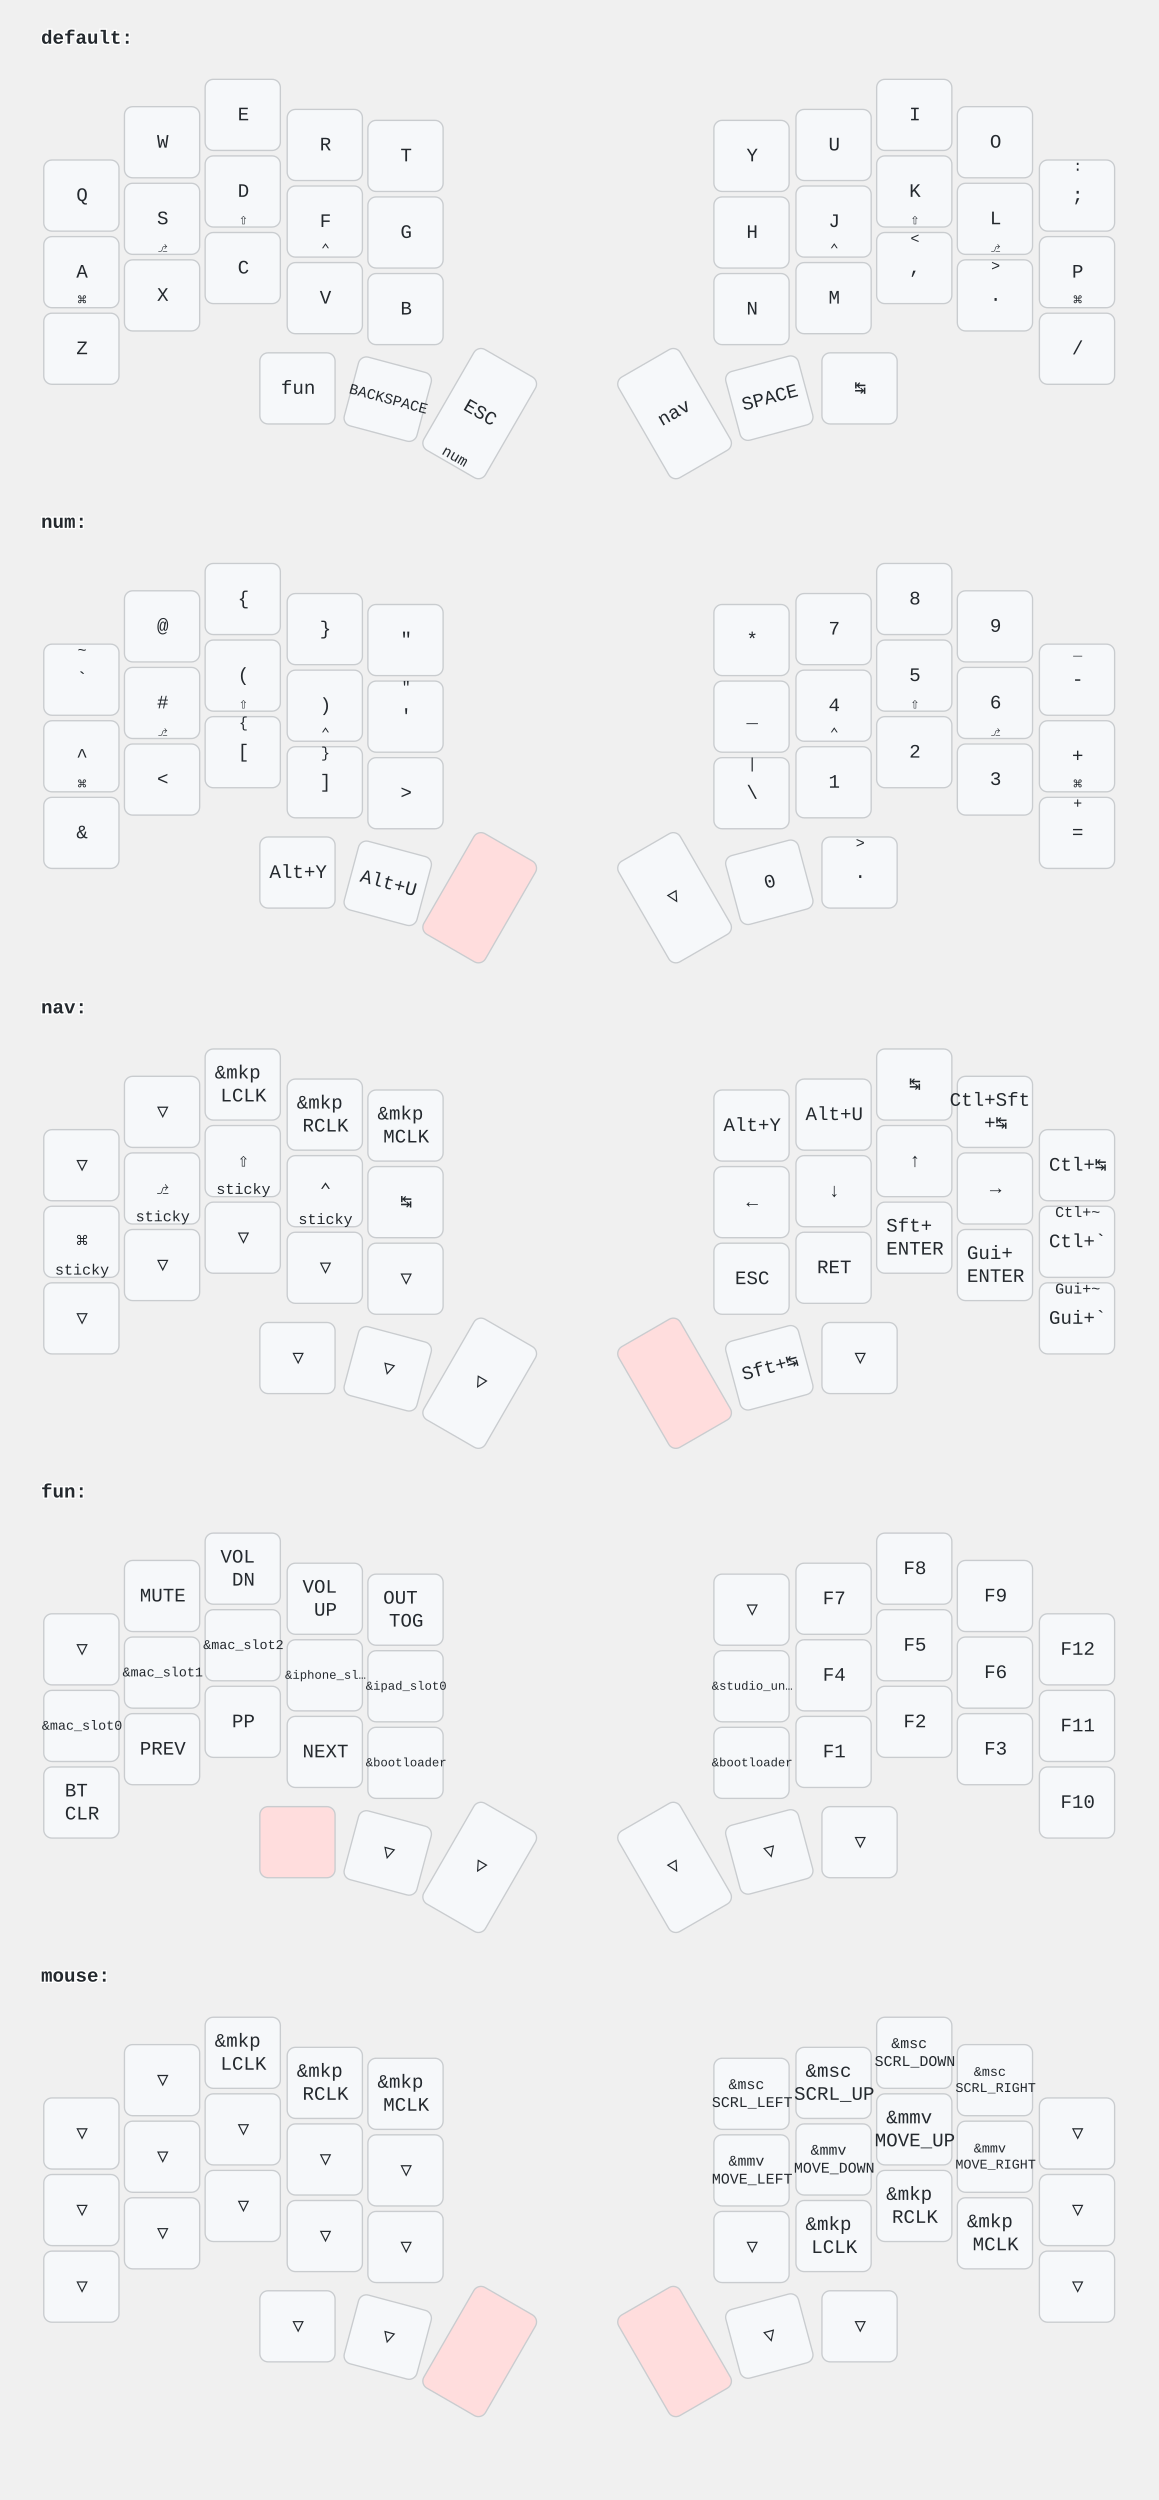
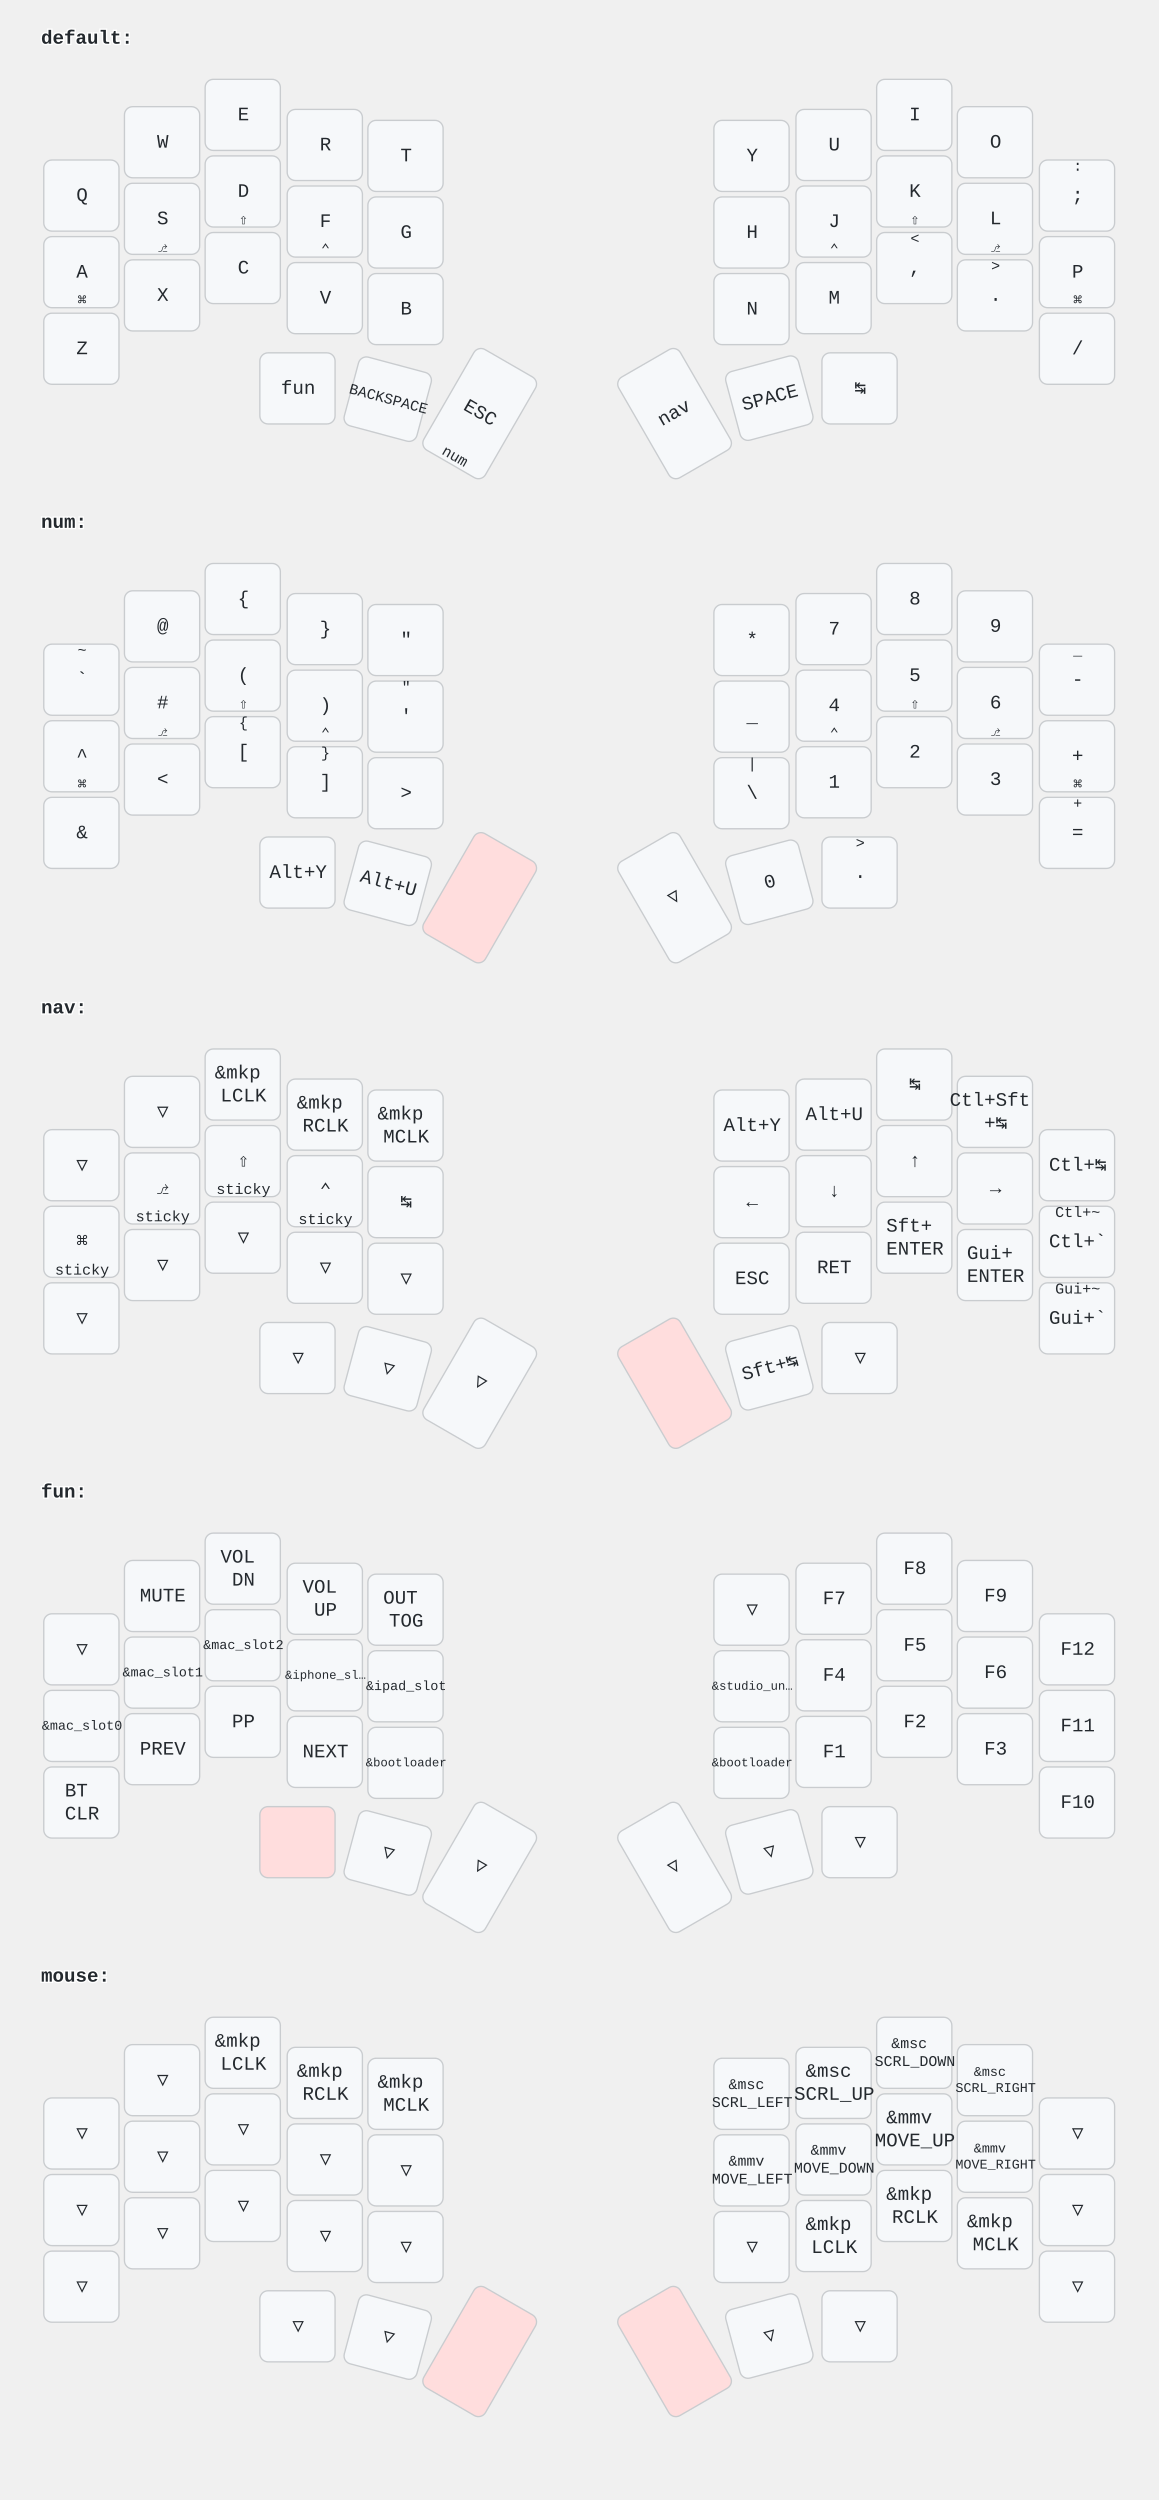
<svg xmlns="http://www.w3.org/2000/svg" width="847" height="1828" viewBox="0 0 847 1828" class="keymap">
  <style>/* font and background color specifications */
svg {
    font-family: SFMono-Regular,Consolas,Liberation Mono,Menlo,monospace;
    font-size: 14px;
    font-kerning: normal;
    text-rendering: optimizeLegibility;
    fill: #24292e;
}

/* default key styling */
rect {
    fill: #f6f8fa;
    stroke: #c9cccf;
    stroke-width: 1;
}

/* color accent for combo boxes */
rect.combo {
    fill: #cdf;
}

/* color accent for held keys */
rect.held, rect.combo.held {
    fill: #fdd;
}

/* color accent for ghost (optional) keys */
rect.ghost, rect.combo.ghost {
    fill: #ddd;
}

text {
    text-anchor: middle;
    dominant-baseline: middle;
}

/* styling for layer labels */
text.label {
    font-weight: bold;
    text-anchor: start;
    stroke: white;
    stroke-width: 2;
    paint-order: stroke;
}

/* styling for combo tap, and key hold/shifted label text */
text.combo, text.hold, text.shifted {
    font-size: 11px;
}

text.hold {
    text-anchor: middle;
    dominant-baseline: auto;
}

text.shifted {
    text-anchor: middle;
    dominant-baseline: hanging;
}

/* styling for hold/shifted label text in combo box */
text.combo.hold, text.combo.shifted {
    font-size: 8px;
}

/* styling for combo dendrons */
path {
    stroke-width: 1;
    stroke: gray;
    fill: none;
}
</style>
  <g transform="translate(30, 0)" class="layer-default">
    <text x="0" y="28" class="label" id="default">default:</text>
    <g transform="translate(0, 56)">
      <g transform="translate(30, 87)" class="key keypos-0">
        <rect rx="6" ry="6" x="-28" y="-26" width="55" height="52" class="key" />
        <text x="0" y="0" class="key tap">Q</text>
      </g>
      <g transform="translate(89, 48)" class="key keypos-1">
        <rect rx="6" ry="6" x="-28" y="-26" width="55" height="52" class="key" />
        <text x="0" y="0" class="key tap">W</text>
      </g>
      <g transform="translate(148, 28)" class="key keypos-2">
        <rect rx="6" ry="6" x="-28" y="-26" width="55" height="52" class="key" />
        <text x="0" y="0" class="key tap">E</text>
      </g>
      <g transform="translate(208, 50)" class="key keypos-3">
        <rect rx="6" ry="6" x="-28" y="-26" width="55" height="52" class="key" />
        <text x="0" y="0" class="key tap">R</text>
      </g>
      <g transform="translate(267, 58)" class="key keypos-4">
        <rect rx="6" ry="6" x="-28" y="-26" width="55" height="52" class="key" />
        <text x="0" y="0" class="key tap">T</text>
      </g>
      <g transform="translate(520, 58)" class="key keypos-5">
        <rect rx="6" ry="6" x="-28" y="-26" width="55" height="52" class="key" />
        <text x="0" y="0" class="key tap">Y</text>
      </g>
      <g transform="translate(580, 50)" class="key keypos-6">
        <rect rx="6" ry="6" x="-28" y="-26" width="55" height="52" class="key" />
        <text x="0" y="0" class="key tap">U</text>
      </g>
      <g transform="translate(639, 28)" class="key keypos-7">
        <rect rx="6" ry="6" x="-28" y="-26" width="55" height="52" class="key" />
        <text x="0" y="0" class="key tap">I</text>
      </g>
      <g transform="translate(698, 48)" class="key keypos-8">
        <rect rx="6" ry="6" x="-28" y="-26" width="55" height="52" class="key" />
        <text x="0" y="0" class="key tap">O</text>
      </g>
      <g transform="translate(758, 87)" class="key keypos-9">
        <rect rx="6" ry="6" x="-28" y="-26" width="55" height="52" class="key" />
        <text x="0" y="0" class="key tap">;</text>
        <text x="0" y="-24" class="key shifted">:</text>
      </g>
      <g transform="translate(30, 143)" class="key keypos-10">
        <rect rx="6" ry="6" x="-28" y="-26" width="55" height="52" class="key" />
        <text x="0" y="0" class="key tap">A</text>
        <text x="0" y="24" class="key hold">⌘</text>
      </g>
      <g transform="translate(89, 104)" class="key keypos-11">
        <rect rx="6" ry="6" x="-28" y="-26" width="55" height="52" class="key" />
        <text x="0" y="0" class="key tap">S</text>
        <text x="0" y="24" class="key hold">⎇</text>
      </g>
      <g transform="translate(148, 84)" class="key keypos-12">
        <rect rx="6" ry="6" x="-28" y="-26" width="55" height="52" class="key" />
        <text x="0" y="0" class="key tap">D</text>
        <text x="0" y="24" class="key hold">⇧</text>
      </g>
      <g transform="translate(208, 106)" class="key keypos-13">
        <rect rx="6" ry="6" x="-28" y="-26" width="55" height="52" class="key" />
        <text x="0" y="0" class="key tap">F</text>
        <text x="0" y="24" class="key hold">⌃</text>
      </g>
      <g transform="translate(267, 114)" class="key keypos-14">
        <rect rx="6" ry="6" x="-28" y="-26" width="55" height="52" class="key" />
        <text x="0" y="0" class="key tap">G</text>
      </g>
      <g transform="translate(520, 114)" class="key keypos-15">
        <rect rx="6" ry="6" x="-28" y="-26" width="55" height="52" class="key" />
        <text x="0" y="0" class="key tap">H</text>
      </g>
      <g transform="translate(580, 106)" class="key keypos-16">
        <rect rx="6" ry="6" x="-28" y="-26" width="55" height="52" class="key" />
        <text x="0" y="0" class="key tap">J</text>
        <text x="0" y="24" class="key hold">⌃</text>
      </g>
      <g transform="translate(639, 84)" class="key keypos-17">
        <rect rx="6" ry="6" x="-28" y="-26" width="55" height="52" class="key" />
        <text x="0" y="0" class="key tap">K</text>
        <text x="0" y="24" class="key hold">⇧</text>
      </g>
      <g transform="translate(698, 104)" class="key keypos-18">
        <rect rx="6" ry="6" x="-28" y="-26" width="55" height="52" class="key" />
        <text x="0" y="0" class="key tap">L</text>
        <text x="0" y="24" class="key hold">⎇</text>
      </g>
      <g transform="translate(758, 143)" class="key keypos-19">
        <rect rx="6" ry="6" x="-28" y="-26" width="55" height="52" class="key" />
        <text x="0" y="0" class="key tap">P</text>
        <text x="0" y="24" class="key hold">⌘</text>
      </g>
      <g transform="translate(30, 199)" class="key keypos-20">
        <rect rx="6" ry="6" x="-28" y="-26" width="55" height="52" class="key" />
        <text x="0" y="0" class="key tap">Z</text>
      </g>
      <g transform="translate(89, 160)" class="key keypos-21">
        <rect rx="6" ry="6" x="-28" y="-26" width="55" height="52" class="key" />
        <text x="0" y="0" class="key tap">X</text>
      </g>
      <g transform="translate(148, 140)" class="key keypos-22">
        <rect rx="6" ry="6" x="-28" y="-26" width="55" height="52" class="key" />
        <text x="0" y="0" class="key tap">C</text>
      </g>
      <g transform="translate(208, 162)" class="key keypos-23">
        <rect rx="6" ry="6" x="-28" y="-26" width="55" height="52" class="key" />
        <text x="0" y="0" class="key tap">V</text>
      </g>
      <g transform="translate(267, 170)" class="key keypos-24">
        <rect rx="6" ry="6" x="-28" y="-26" width="55" height="52" class="key" />
        <text x="0" y="0" class="key tap">B</text>
      </g>
      <g transform="translate(520, 170)" class="key keypos-25">
        <rect rx="6" ry="6" x="-28" y="-26" width="55" height="52" class="key" />
        <text x="0" y="0" class="key tap">N</text>
      </g>
      <g transform="translate(580, 162)" class="key keypos-26">
        <rect rx="6" ry="6" x="-28" y="-26" width="55" height="52" class="key" />
        <text x="0" y="0" class="key tap">M</text>
      </g>
      <g transform="translate(639, 140)" class="key keypos-27">
        <rect rx="6" ry="6" x="-28" y="-26" width="55" height="52" class="key" />
        <text x="0" y="0" class="key tap">,</text>
        <text x="0" y="-24" class="key shifted">&lt;</text>
      </g>
      <g transform="translate(698, 160)" class="key keypos-28">
        <rect rx="6" ry="6" x="-28" y="-26" width="55" height="52" class="key" />
        <text x="0" y="0" class="key tap">.</text>
        <text x="0" y="-24" class="key shifted">&gt;</text>
      </g>
      <g transform="translate(758, 199)" class="key keypos-29">
        <rect rx="6" ry="6" x="-28" y="-26" width="55" height="52" class="key" />
        <text x="0" y="0" class="key tap">/</text>
      </g>
      <g transform="translate(188, 228)" class="key keypos-30">
        <rect rx="6" ry="6" x="-28" y="-26" width="55" height="52" class="key" />
        <a href="#fun">
          <text x="0" y="0" class="key tap layer-activator">fun</text>
        </a>
      </g>
      <g transform="translate(254, 236) rotate(15.0)" class="key keypos-31">
        <rect rx="6" ry="6" x="-28" y="-26" width="55" height="52" class="key" />
        <text x="0" y="0" class="key tap">
          <tspan style="font-size: 78%">BACKSPACE</tspan>
        </text>
      </g>
      <g transform="translate(321, 246) rotate(30.0)" class="key keypos-32">
        <rect rx="6" ry="6" x="-26" y="-42" width="52" height="85" class="key" />
        <text x="0" y="0" class="key tap">ESC</text>
        <a href="#num">
          <text x="0" y="40" class="key hold layer-activator">num</text>
        </a>
      </g>
      <g transform="translate(463, 246) rotate(-30.0)" class="key keypos-33">
        <rect rx="6" ry="6" x="-26" y="-42" width="52" height="85" class="key" />
        <a href="#nav">
          <text x="0" y="0" class="key tap layer-activator">nav</text>
        </a>
      </g>
      <g transform="translate(533, 235) rotate(-15.0)" class="key keypos-34">
        <rect rx="6" ry="6" x="-28" y="-26" width="55" height="52" class="key" />
        <text x="0" y="0" class="key tap">SPACE</text>
      </g>
      <g transform="translate(599, 228)" class="key keypos-35">
        <rect rx="6" ry="6" x="-28" y="-26" width="55" height="52" class="key" />
        <text x="0" y="0" class="key tap">↹</text>
      </g>
    </g>
  </g>
  <g transform="translate(30, 354)" class="layer-num">
    <text x="0" y="28" class="label" id="num">num:</text>
    <g transform="translate(0, 56)">
      <g transform="translate(30, 87)" class="key keypos-0">
        <rect rx="6" ry="6" x="-28" y="-26" width="55" height="52" class="key" />
        <text x="0" y="0" class="key tap">`</text>
        <text x="0" y="-24" class="key shifted">~</text>
      </g>
      <g transform="translate(89, 48)" class="key keypos-1">
        <rect rx="6" ry="6" x="-28" y="-26" width="55" height="52" class="key" />
        <text x="0" y="0" class="key tap">@</text>
      </g>
      <g transform="translate(148, 28)" class="key keypos-2">
        <rect rx="6" ry="6" x="-28" y="-26" width="55" height="52" class="key" />
        <text x="0" y="0" class="key tap">{</text>
      </g>
      <g transform="translate(208, 50)" class="key keypos-3">
        <rect rx="6" ry="6" x="-28" y="-26" width="55" height="52" class="key" />
        <text x="0" y="0" class="key tap">}</text>
      </g>
      <g transform="translate(267, 58)" class="key keypos-4">
        <rect rx="6" ry="6" x="-28" y="-26" width="55" height="52" class="key" />
        <text x="0" y="0" class="key tap">"</text>
      </g>
      <g transform="translate(520, 58)" class="key keypos-5">
        <rect rx="6" ry="6" x="-28" y="-26" width="55" height="52" class="key" />
        <text x="0" y="0" class="key tap">*</text>
      </g>
      <g transform="translate(580, 50)" class="key keypos-6">
        <rect rx="6" ry="6" x="-28" y="-26" width="55" height="52" class="key" />
        <text x="0" y="0" class="key tap">7</text>
      </g>
      <g transform="translate(639, 28)" class="key keypos-7">
        <rect rx="6" ry="6" x="-28" y="-26" width="55" height="52" class="key" />
        <text x="0" y="0" class="key tap">8</text>
      </g>
      <g transform="translate(698, 48)" class="key keypos-8">
        <rect rx="6" ry="6" x="-28" y="-26" width="55" height="52" class="key" />
        <text x="0" y="0" class="key tap">9</text>
      </g>
      <g transform="translate(758, 87)" class="key keypos-9">
        <rect rx="6" ry="6" x="-28" y="-26" width="55" height="52" class="key" />
        <text x="0" y="0" class="key tap">-</text>
        <text x="0" y="-24" class="key shifted">_</text>
      </g>
      <g transform="translate(30, 143)" class="key keypos-10">
        <rect rx="6" ry="6" x="-28" y="-26" width="55" height="52" class="key" />
        <text x="0" y="0" class="key tap">^</text>
        <text x="0" y="24" class="key hold">⌘</text>
      </g>
      <g transform="translate(89, 104)" class="key keypos-11">
        <rect rx="6" ry="6" x="-28" y="-26" width="55" height="52" class="key" />
        <text x="0" y="0" class="key tap">#</text>
        <text x="0" y="24" class="key hold">⎇</text>
      </g>
      <g transform="translate(148, 84)" class="key keypos-12">
        <rect rx="6" ry="6" x="-28" y="-26" width="55" height="52" class="key" />
        <text x="0" y="0" class="key tap">(</text>
        <text x="0" y="24" class="key hold">⇧</text>
      </g>
      <g transform="translate(208, 106)" class="key keypos-13">
        <rect rx="6" ry="6" x="-28" y="-26" width="55" height="52" class="key" />
        <text x="0" y="0" class="key tap">)</text>
        <text x="0" y="24" class="key hold">⌃</text>
      </g>
      <g transform="translate(267, 114)" class="key keypos-14">
        <rect rx="6" ry="6" x="-28" y="-26" width="55" height="52" class="key" />
        <text x="0" y="0" class="key tap">'</text>
        <text x="0" y="-24" class="key shifted">"</text>
      </g>
      <g transform="translate(520, 114)" class="key keypos-15">
        <rect rx="6" ry="6" x="-28" y="-26" width="55" height="52" class="key" />
        <text x="0" y="0" class="key tap">_</text>
      </g>
      <g transform="translate(580, 106)" class="key keypos-16">
        <rect rx="6" ry="6" x="-28" y="-26" width="55" height="52" class="key" />
        <text x="0" y="0" class="key tap">4</text>
        <text x="0" y="24" class="key hold">⌃</text>
      </g>
      <g transform="translate(639, 84)" class="key keypos-17">
        <rect rx="6" ry="6" x="-28" y="-26" width="55" height="52" class="key" />
        <text x="0" y="0" class="key tap">5</text>
        <text x="0" y="24" class="key hold">⇧</text>
      </g>
      <g transform="translate(698, 104)" class="key keypos-18">
        <rect rx="6" ry="6" x="-28" y="-26" width="55" height="52" class="key" />
        <text x="0" y="0" class="key tap">6</text>
        <text x="0" y="24" class="key hold">⎇</text>
      </g>
      <g transform="translate(758, 143)" class="key keypos-19">
        <rect rx="6" ry="6" x="-28" y="-26" width="55" height="52" class="key" />
        <text x="0" y="0" class="key tap">+</text>
        <text x="0" y="24" class="key hold">⌘</text>
      </g>
      <g transform="translate(30, 199)" class="key keypos-20">
        <rect rx="6" ry="6" x="-28" y="-26" width="55" height="52" class="key" />
        <text x="0" y="0" class="key tap">&amp;</text>
      </g>
      <g transform="translate(89, 160)" class="key keypos-21">
        <rect rx="6" ry="6" x="-28" y="-26" width="55" height="52" class="key" />
        <text x="0" y="0" class="key tap">&lt;</text>
      </g>
      <g transform="translate(148, 140)" class="key keypos-22">
        <rect rx="6" ry="6" x="-28" y="-26" width="55" height="52" class="key" />
        <text x="0" y="0" class="key tap">[</text>
        <text x="0" y="-24" class="key shifted">{</text>
      </g>
      <g transform="translate(208, 162)" class="key keypos-23">
        <rect rx="6" ry="6" x="-28" y="-26" width="55" height="52" class="key" />
        <text x="0" y="0" class="key tap">]</text>
        <text x="0" y="-24" class="key shifted">}</text>
      </g>
      <g transform="translate(267, 170)" class="key keypos-24">
        <rect rx="6" ry="6" x="-28" y="-26" width="55" height="52" class="key" />
        <text x="0" y="0" class="key tap">&gt;</text>
      </g>
      <g transform="translate(520, 170)" class="key keypos-25">
        <rect rx="6" ry="6" x="-28" y="-26" width="55" height="52" class="key" />
        <text x="0" y="0" class="key tap">\</text>
        <text x="0" y="-24" class="key shifted">|</text>
      </g>
      <g transform="translate(580, 162)" class="key keypos-26">
        <rect rx="6" ry="6" x="-28" y="-26" width="55" height="52" class="key" />
        <text x="0" y="0" class="key tap">1</text>
      </g>
      <g transform="translate(639, 140)" class="key keypos-27">
        <rect rx="6" ry="6" x="-28" y="-26" width="55" height="52" class="key" />
        <text x="0" y="0" class="key tap">2</text>
      </g>
      <g transform="translate(698, 160)" class="key keypos-28">
        <rect rx="6" ry="6" x="-28" y="-26" width="55" height="52" class="key" />
        <text x="0" y="0" class="key tap">3</text>
      </g>
      <g transform="translate(758, 199)" class="key keypos-29">
        <rect rx="6" ry="6" x="-28" y="-26" width="55" height="52" class="key" />
        <text x="0" y="0" class="key tap">=</text>
        <text x="0" y="-24" class="key shifted">+</text>
      </g>
      <g transform="translate(188, 228)" class="key keypos-30">
        <rect rx="6" ry="6" x="-28" y="-26" width="55" height="52" class="key" />
        <text x="0" y="0" class="key tap">Alt+Y</text>
      </g>
      <g transform="translate(254, 236) rotate(15.0)" class="key keypos-31">
        <rect rx="6" ry="6" x="-28" y="-26" width="55" height="52" class="key" />
        <text x="0" y="0" class="key tap">Alt+U</text>
      </g>
      <g transform="translate(321, 246) rotate(30.0)" class="key held keypos-32">
        <rect rx="6" ry="6" x="-26" y="-42" width="52" height="85" class="key held" />
      </g>
      <g transform="translate(463, 246) rotate(-30.0)" class="key trans keypos-33">
        <rect rx="6" ry="6" x="-26" y="-42" width="52" height="85" class="key trans" />
        <text x="0" y="0" class="key trans tap">▽</text>
      </g>
      <g transform="translate(533, 235) rotate(-15.0)" class="key keypos-34">
        <rect rx="6" ry="6" x="-28" y="-26" width="55" height="52" class="key" />
        <text x="0" y="0" class="key tap">0</text>
      </g>
      <g transform="translate(599, 228)" class="key keypos-35">
        <rect rx="6" ry="6" x="-28" y="-26" width="55" height="52" class="key" />
        <text x="0" y="0" class="key tap">.</text>
        <text x="0" y="-24" class="key shifted">&gt;</text>
      </g>
    </g>
  </g>
  <g transform="translate(30, 709)" class="layer-nav">
    <text x="0" y="28" class="label" id="nav">nav:</text>
    <g transform="translate(0, 56)">
      <g transform="translate(30, 87)" class="key trans keypos-0">
        <rect rx="6" ry="6" x="-28" y="-26" width="55" height="52" class="key trans" />
        <text x="0" y="0" class="key trans tap">▽</text>
      </g>
      <g transform="translate(89, 48)" class="key trans keypos-1">
        <rect rx="6" ry="6" x="-28" y="-26" width="55" height="52" class="key trans" />
        <text x="0" y="0" class="key trans tap">▽</text>
      </g>
      <g transform="translate(148, 28)" class="key keypos-2">
        <rect rx="6" ry="6" x="-28" y="-26" width="55" height="52" class="key" />
        <text x="0" y="0" class="key tap">
          <tspan x="0" dy="-0.6em">&amp;mkp</tspan>
          <tspan x="0" dy="1.2em">LCLK</tspan>
        </text>
      </g>
      <g transform="translate(208, 50)" class="key keypos-3">
        <rect rx="6" ry="6" x="-28" y="-26" width="55" height="52" class="key" />
        <text x="0" y="0" class="key tap">
          <tspan x="0" dy="-0.6em">&amp;mkp</tspan>
          <tspan x="0" dy="1.2em">RCLK</tspan>
        </text>
      </g>
      <g transform="translate(267, 58)" class="key keypos-4">
        <rect rx="6" ry="6" x="-28" y="-26" width="55" height="52" class="key" />
        <text x="0" y="0" class="key tap">
          <tspan x="0" dy="-0.6em">&amp;mkp</tspan>
          <tspan x="0" dy="1.2em">MCLK</tspan>
        </text>
      </g>
      <g transform="translate(520, 58)" class="key keypos-5">
        <rect rx="6" ry="6" x="-28" y="-26" width="55" height="52" class="key" />
        <text x="0" y="0" class="key tap">Alt+Y</text>
      </g>
      <g transform="translate(580, 50)" class="key keypos-6">
        <rect rx="6" ry="6" x="-28" y="-26" width="55" height="52" class="key" />
        <text x="0" y="0" class="key tap">Alt+U</text>
      </g>
      <g transform="translate(639, 28)" class="key keypos-7">
        <rect rx="6" ry="6" x="-28" y="-26" width="55" height="52" class="key" />
        <text x="0" y="0" class="key tap">↹</text>
      </g>
      <g transform="translate(698, 48)" class="key keypos-8">
        <rect rx="6" ry="6" x="-28" y="-26" width="55" height="52" class="key" />
        <text x="0" y="0" class="key tap">
          <tspan x="0" dy="-0.6em">Ctl+Sft</tspan>
          <tspan x="0" dy="1.2em">+↹</tspan>
        </text>
      </g>
      <g transform="translate(758, 87)" class="key keypos-9">
        <rect rx="6" ry="6" x="-28" y="-26" width="55" height="52" class="key" />
        <text x="0" y="0" class="key tap">Ctl+↹</text>
      </g>
      <g transform="translate(30, 143)" class="key keypos-10">
        <rect rx="6" ry="6" x="-28" y="-26" width="55" height="52" class="key" />
        <text x="0" y="0" class="key tap">⌘</text>
        <text x="0" y="24" class="key hold">sticky</text>
      </g>
      <g transform="translate(89, 104)" class="key keypos-11">
        <rect rx="6" ry="6" x="-28" y="-26" width="55" height="52" class="key" />
        <text x="0" y="0" class="key tap">⎇</text>
        <text x="0" y="24" class="key hold">sticky</text>
      </g>
      <g transform="translate(148, 84)" class="key keypos-12">
        <rect rx="6" ry="6" x="-28" y="-26" width="55" height="52" class="key" />
        <text x="0" y="0" class="key tap">⇧</text>
        <text x="0" y="24" class="key hold">sticky</text>
      </g>
      <g transform="translate(208, 106)" class="key keypos-13">
        <rect rx="6" ry="6" x="-28" y="-26" width="55" height="52" class="key" />
        <text x="0" y="0" class="key tap">⌃</text>
        <text x="0" y="24" class="key hold">sticky</text>
      </g>
      <g transform="translate(267, 114)" class="key keypos-14">
        <rect rx="6" ry="6" x="-28" y="-26" width="55" height="52" class="key" />
        <text x="0" y="0" class="key tap">↹</text>
      </g>
      <g transform="translate(520, 114)" class="key keypos-15">
        <rect rx="6" ry="6" x="-28" y="-26" width="55" height="52" class="key" />
        <text x="0" y="0" class="key tap">←</text>
      </g>
      <g transform="translate(580, 106)" class="key keypos-16">
        <rect rx="6" ry="6" x="-28" y="-26" width="55" height="52" class="key" />
        <text x="0" y="0" class="key tap">↓</text>
      </g>
      <g transform="translate(639, 84)" class="key keypos-17">
        <rect rx="6" ry="6" x="-28" y="-26" width="55" height="52" class="key" />
        <text x="0" y="0" class="key tap">↑</text>
      </g>
      <g transform="translate(698, 104)" class="key keypos-18">
        <rect rx="6" ry="6" x="-28" y="-26" width="55" height="52" class="key" />
        <text x="0" y="0" class="key tap">→</text>
      </g>
      <g transform="translate(758, 143)" class="key keypos-19">
        <rect rx="6" ry="6" x="-28" y="-26" width="55" height="52" class="key" />
        <text x="0" y="0" class="key tap">Ctl+`</text>
        <text x="0" y="-24" class="key shifted">Ctl+~</text>
      </g>
      <g transform="translate(30, 199)" class="key trans keypos-20">
        <rect rx="6" ry="6" x="-28" y="-26" width="55" height="52" class="key trans" />
        <text x="0" y="0" class="key trans tap">▽</text>
      </g>
      <g transform="translate(89, 160)" class="key trans keypos-21">
        <rect rx="6" ry="6" x="-28" y="-26" width="55" height="52" class="key trans" />
        <text x="0" y="0" class="key trans tap">▽</text>
      </g>
      <g transform="translate(148, 140)" class="key trans keypos-22">
        <rect rx="6" ry="6" x="-28" y="-26" width="55" height="52" class="key trans" />
        <text x="0" y="0" class="key trans tap">▽</text>
      </g>
      <g transform="translate(208, 162)" class="key trans keypos-23">
        <rect rx="6" ry="6" x="-28" y="-26" width="55" height="52" class="key trans" />
        <text x="0" y="0" class="key trans tap">▽</text>
      </g>
      <g transform="translate(267, 170)" class="key trans keypos-24">
        <rect rx="6" ry="6" x="-28" y="-26" width="55" height="52" class="key trans" />
        <text x="0" y="0" class="key trans tap">▽</text>
      </g>
      <g transform="translate(520, 170)" class="key keypos-25">
        <rect rx="6" ry="6" x="-28" y="-26" width="55" height="52" class="key" />
        <text x="0" y="0" class="key tap">ESC</text>
      </g>
      <g transform="translate(580, 162)" class="key keypos-26">
        <rect rx="6" ry="6" x="-28" y="-26" width="55" height="52" class="key" />
        <text x="0" y="0" class="key tap">RET</text>
      </g>
      <g transform="translate(639, 140)" class="key keypos-27">
        <rect rx="6" ry="6" x="-28" y="-26" width="55" height="52" class="key" />
        <text x="0" y="0" class="key tap">
          <tspan x="0" dy="-0.6em">Sft+</tspan>
          <tspan x="0" dy="1.2em">ENTER</tspan>
        </text>
      </g>
      <g transform="translate(698, 160)" class="key keypos-28">
        <rect rx="6" ry="6" x="-28" y="-26" width="55" height="52" class="key" />
        <text x="0" y="0" class="key tap">
          <tspan x="0" dy="-0.6em">Gui+</tspan>
          <tspan x="0" dy="1.2em">ENTER</tspan>
        </text>
      </g>
      <g transform="translate(758, 199)" class="key keypos-29">
        <rect rx="6" ry="6" x="-28" y="-26" width="55" height="52" class="key" />
        <text x="0" y="0" class="key tap">Gui+`</text>
        <text x="0" y="-24" class="key shifted">Gui+~</text>
      </g>
      <g transform="translate(188, 228)" class="key trans keypos-30">
        <rect rx="6" ry="6" x="-28" y="-26" width="55" height="52" class="key trans" />
        <text x="0" y="0" class="key trans tap">▽</text>
      </g>
      <g transform="translate(254, 236) rotate(15.0)" class="key trans keypos-31">
        <rect rx="6" ry="6" x="-28" y="-26" width="55" height="52" class="key trans" />
        <text x="0" y="0" class="key trans tap">▽</text>
      </g>
      <g transform="translate(321, 246) rotate(30.0)" class="key trans keypos-32">
        <rect rx="6" ry="6" x="-26" y="-42" width="52" height="85" class="key trans" />
        <text x="0" y="0" class="key trans tap">▽</text>
      </g>
      <g transform="translate(463, 246) rotate(-30.0)" class="key held keypos-33">
        <rect rx="6" ry="6" x="-26" y="-42" width="52" height="85" class="key held" />
      </g>
      <g transform="translate(533, 235) rotate(-15.0)" class="key keypos-34">
        <rect rx="6" ry="6" x="-28" y="-26" width="55" height="52" class="key" />
        <text x="0" y="0" class="key tap">Sft+↹</text>
      </g>
      <g transform="translate(599, 228)" class="key trans keypos-35">
        <rect rx="6" ry="6" x="-28" y="-26" width="55" height="52" class="key trans" />
        <text x="0" y="0" class="key trans tap">▽</text>
      </g>
    </g>
  </g>
  <g transform="translate(30, 1063)" class="layer-fun">
    <text x="0" y="28" class="label" id="fun">fun:</text>
    <g transform="translate(0, 56)">
      <g transform="translate(30, 87)" class="key trans keypos-0">
        <rect rx="6" ry="6" x="-28" y="-26" width="55" height="52" class="key trans" />
        <text x="0" y="0" class="key trans tap">▽</text>
      </g>
      <g transform="translate(89, 48)" class="key keypos-1">
        <rect rx="6" ry="6" x="-28" y="-26" width="55" height="52" class="key" />
        <text x="0" y="0" class="key tap">MUTE</text>
      </g>
      <g transform="translate(148, 28)" class="key keypos-2">
        <rect rx="6" ry="6" x="-28" y="-26" width="55" height="52" class="key" />
        <text x="0" y="0" class="key tap">
          <tspan x="0" dy="-0.6em">VOL</tspan>
          <tspan x="0" dy="1.2em">DN</tspan>
        </text>
      </g>
      <g transform="translate(208, 50)" class="key keypos-3">
        <rect rx="6" ry="6" x="-28" y="-26" width="55" height="52" class="key" />
        <text x="0" y="0" class="key tap">
          <tspan x="0" dy="-0.6em">VOL</tspan>
          <tspan x="0" dy="1.2em">UP</tspan>
        </text>
      </g>
      <g transform="translate(267, 58)" class="key keypos-4">
        <rect rx="6" ry="6" x="-28" y="-26" width="55" height="52" class="key" />
        <text x="0" y="0" class="key tap">
          <tspan x="0" dy="-0.6em">OUT</tspan>
          <tspan x="0" dy="1.2em">TOG</tspan>
        </text>
      </g>
      <g transform="translate(520, 58)" class="key trans keypos-5">
        <rect rx="6" ry="6" x="-28" y="-26" width="55" height="52" class="key trans" />
        <text x="0" y="0" class="key trans tap">▽</text>
      </g>
      <g transform="translate(580, 50)" class="key keypos-6">
        <rect rx="6" ry="6" x="-28" y="-26" width="55" height="52" class="key" />
        <text x="0" y="0" class="key tap">F7</text>
      </g>
      <g transform="translate(639, 28)" class="key keypos-7">
        <rect rx="6" ry="6" x="-28" y="-26" width="55" height="52" class="key" />
        <text x="0" y="0" class="key tap">F8</text>
      </g>
      <g transform="translate(698, 48)" class="key keypos-8">
        <rect rx="6" ry="6" x="-28" y="-26" width="55" height="52" class="key" />
        <text x="0" y="0" class="key tap">F9</text>
      </g>
      <g transform="translate(758, 87)" class="key keypos-9">
        <rect rx="6" ry="6" x="-28" y="-26" width="55" height="52" class="key" />
        <text x="0" y="0" class="key tap">F12</text>
      </g>
      <g transform="translate(30, 143)" class="key keypos-10">
        <rect rx="6" ry="6" x="-28" y="-26" width="55" height="52" class="key" />
        <text x="0" y="0" class="key tap">
          <tspan style="font-size: 70%">&amp;mac_slot0</tspan>
        </text>
      </g>
      <g transform="translate(89, 104)" class="key keypos-11">
        <rect rx="6" ry="6" x="-28" y="-26" width="55" height="52" class="key" />
        <text x="0" y="0" class="key tap">
          <tspan style="font-size: 70%">&amp;mac_slot1</tspan>
        </text>
      </g>
      <g transform="translate(148, 84)" class="key keypos-12">
        <rect rx="6" ry="6" x="-28" y="-26" width="55" height="52" class="key" />
        <text x="0" y="0" class="key tap">
          <tspan style="font-size: 70%">&amp;mac_slot2</tspan>
        </text>
      </g>
      <g transform="translate(208, 106)" class="key keypos-13">
        <rect rx="6" ry="6" x="-28" y="-26" width="55" height="52" class="key" />
        <text x="0" y="0" class="key tap">
          <tspan style="font-size: 64%">&amp;iphone_sl…</tspan>
        </text>
      </g>
      <g transform="translate(267, 114)" class="key keypos-14">
        <rect rx="6" ry="6" x="-28" y="-26" width="55" height="52" class="key" />
        <text x="0" y="0" class="key tap">
-           <tspan style="font-size: 64%">&amp;ipad_slot0</tspan>
+           <tspan style="font-size: 70%">&amp;ipad_slot</tspan>
        </text>
      </g>
      <g transform="translate(520, 114)" class="key keypos-15">
        <rect rx="6" ry="6" x="-28" y="-26" width="55" height="52" class="key" />
        <text x="0" y="0" class="key tap">
          <tspan style="font-size: 64%">&amp;studio_un…</tspan>
        </text>
      </g>
      <g transform="translate(580, 106)" class="key keypos-16">
        <rect rx="6" ry="6" x="-28" y="-26" width="55" height="52" class="key" />
        <text x="0" y="0" class="key tap">F4</text>
      </g>
      <g transform="translate(639, 84)" class="key keypos-17">
        <rect rx="6" ry="6" x="-28" y="-26" width="55" height="52" class="key" />
        <text x="0" y="0" class="key tap">F5</text>
      </g>
      <g transform="translate(698, 104)" class="key keypos-18">
        <rect rx="6" ry="6" x="-28" y="-26" width="55" height="52" class="key" />
        <text x="0" y="0" class="key tap">F6</text>
      </g>
      <g transform="translate(758, 143)" class="key keypos-19">
        <rect rx="6" ry="6" x="-28" y="-26" width="55" height="52" class="key" />
        <text x="0" y="0" class="key tap">F11</text>
      </g>
      <g transform="translate(30, 199)" class="key keypos-20">
        <rect rx="6" ry="6" x="-28" y="-26" width="55" height="52" class="key" />
        <text x="0" y="0" class="key tap">
          <tspan x="0" dy="-0.6em">BT</tspan>
          <tspan x="0" dy="1.2em">CLR</tspan>
        </text>
      </g>
      <g transform="translate(89, 160)" class="key keypos-21">
        <rect rx="6" ry="6" x="-28" y="-26" width="55" height="52" class="key" />
        <text x="0" y="0" class="key tap">PREV</text>
      </g>
      <g transform="translate(148, 140)" class="key keypos-22">
        <rect rx="6" ry="6" x="-28" y="-26" width="55" height="52" class="key" />
        <text x="0" y="0" class="key tap">PP</text>
      </g>
      <g transform="translate(208, 162)" class="key keypos-23">
        <rect rx="6" ry="6" x="-28" y="-26" width="55" height="52" class="key" />
        <text x="0" y="0" class="key tap">NEXT</text>
      </g>
      <g transform="translate(267, 170)" class="key keypos-24">
        <rect rx="6" ry="6" x="-28" y="-26" width="55" height="52" class="key" />
        <text x="0" y="0" class="key tap">
          <tspan style="font-size: 64%">&amp;bootloader</tspan>
        </text>
      </g>
      <g transform="translate(520, 170)" class="key keypos-25">
        <rect rx="6" ry="6" x="-28" y="-26" width="55" height="52" class="key" />
        <text x="0" y="0" class="key tap">
          <tspan style="font-size: 64%">&amp;bootloader</tspan>
        </text>
      </g>
      <g transform="translate(580, 162)" class="key keypos-26">
        <rect rx="6" ry="6" x="-28" y="-26" width="55" height="52" class="key" />
        <text x="0" y="0" class="key tap">F1</text>
      </g>
      <g transform="translate(639, 140)" class="key keypos-27">
        <rect rx="6" ry="6" x="-28" y="-26" width="55" height="52" class="key" />
        <text x="0" y="0" class="key tap">F2</text>
      </g>
      <g transform="translate(698, 160)" class="key keypos-28">
        <rect rx="6" ry="6" x="-28" y="-26" width="55" height="52" class="key" />
        <text x="0" y="0" class="key tap">F3</text>
      </g>
      <g transform="translate(758, 199)" class="key keypos-29">
        <rect rx="6" ry="6" x="-28" y="-26" width="55" height="52" class="key" />
        <text x="0" y="0" class="key tap">F10</text>
      </g>
      <g transform="translate(188, 228)" class="key held keypos-30">
        <rect rx="6" ry="6" x="-28" y="-26" width="55" height="52" class="key held" />
      </g>
      <g transform="translate(254, 236) rotate(15.0)" class="key trans keypos-31">
        <rect rx="6" ry="6" x="-28" y="-26" width="55" height="52" class="key trans" />
        <text x="0" y="0" class="key trans tap">▽</text>
      </g>
      <g transform="translate(321, 246) rotate(30.0)" class="key trans keypos-32">
        <rect rx="6" ry="6" x="-26" y="-42" width="52" height="85" class="key trans" />
        <text x="0" y="0" class="key trans tap">▽</text>
      </g>
      <g transform="translate(463, 246) rotate(-30.0)" class="key trans keypos-33">
        <rect rx="6" ry="6" x="-26" y="-42" width="52" height="85" class="key trans" />
        <text x="0" y="0" class="key trans tap">▽</text>
      </g>
      <g transform="translate(533, 235) rotate(-15.0)" class="key trans keypos-34">
        <rect rx="6" ry="6" x="-28" y="-26" width="55" height="52" class="key trans" />
        <text x="0" y="0" class="key trans tap">▽</text>
      </g>
      <g transform="translate(599, 228)" class="key trans keypos-35">
        <rect rx="6" ry="6" x="-28" y="-26" width="55" height="52" class="key trans" />
        <text x="0" y="0" class="key trans tap">▽</text>
      </g>
    </g>
  </g>
  <g transform="translate(30, 1417)" class="layer-mouse">
    <text x="0" y="28" class="label" id="mouse">mouse:</text>
    <g transform="translate(0, 56)">
      <g transform="translate(30, 87)" class="key trans keypos-0">
        <rect rx="6" ry="6" x="-28" y="-26" width="55" height="52" class="key trans" />
        <text x="0" y="0" class="key trans tap">▽</text>
      </g>
      <g transform="translate(89, 48)" class="key trans keypos-1">
        <rect rx="6" ry="6" x="-28" y="-26" width="55" height="52" class="key trans" />
        <text x="0" y="0" class="key trans tap">▽</text>
      </g>
      <g transform="translate(148, 28)" class="key keypos-2">
        <rect rx="6" ry="6" x="-28" y="-26" width="55" height="52" class="key" />
        <text x="0" y="0" class="key tap">
          <tspan x="0" dy="-0.6em">&amp;mkp</tspan>
          <tspan x="0" dy="1.2em">LCLK</tspan>
        </text>
      </g>
      <g transform="translate(208, 50)" class="key keypos-3">
        <rect rx="6" ry="6" x="-28" y="-26" width="55" height="52" class="key" />
        <text x="0" y="0" class="key tap">
          <tspan x="0" dy="-0.6em">&amp;mkp</tspan>
          <tspan x="0" dy="1.2em">RCLK</tspan>
        </text>
      </g>
      <g transform="translate(267, 58)" class="key keypos-4">
        <rect rx="6" ry="6" x="-28" y="-26" width="55" height="52" class="key" />
        <text x="0" y="0" class="key tap">
          <tspan x="0" dy="-0.6em">&amp;mkp</tspan>
          <tspan x="0" dy="1.2em">MCLK</tspan>
        </text>
      </g>
      <g transform="translate(520, 58)" class="key keypos-5">
        <rect rx="6" ry="6" x="-28" y="-26" width="55" height="52" class="key" />
        <text x="0" y="0" class="key tap">
          <tspan x="0" dy="-0.6em" style="font-size: 78%">&amp;msc</tspan>
          <tspan x="0" dy="1.2em" style="font-size: 78%">SCRL_LEFT</tspan>
        </text>
      </g>
      <g transform="translate(580, 50)" class="key keypos-6">
        <rect rx="6" ry="6" x="-28" y="-26" width="55" height="52" class="key" />
        <text x="0" y="0" class="key tap">
          <tspan x="0" dy="-0.6em">&amp;msc</tspan>
          <tspan x="0" dy="1.2em">SCRL_UP</tspan>
        </text>
      </g>
      <g transform="translate(639, 28)" class="key keypos-7">
        <rect rx="6" ry="6" x="-28" y="-26" width="55" height="52" class="key" />
        <text x="0" y="0" class="key tap">
          <tspan x="0" dy="-0.6em" style="font-size: 78%">&amp;msc</tspan>
          <tspan x="0" dy="1.2em" style="font-size: 78%">SCRL_DOWN</tspan>
        </text>
      </g>
      <g transform="translate(698, 48)" class="key keypos-8">
        <rect rx="6" ry="6" x="-28" y="-26" width="55" height="52" class="key" />
        <text x="0" y="0" class="key tap">
          <tspan x="0" dy="-0.6em" style="font-size: 70%">&amp;msc</tspan>
          <tspan x="0" dy="1.2em" style="font-size: 70%">SCRL_RIGHT</tspan>
        </text>
      </g>
      <g transform="translate(758, 87)" class="key trans keypos-9">
        <rect rx="6" ry="6" x="-28" y="-26" width="55" height="52" class="key trans" />
        <text x="0" y="0" class="key trans tap">▽</text>
      </g>
      <g transform="translate(30, 143)" class="key trans keypos-10">
        <rect rx="6" ry="6" x="-28" y="-26" width="55" height="52" class="key trans" />
        <text x="0" y="0" class="key trans tap">▽</text>
      </g>
      <g transform="translate(89, 104)" class="key trans keypos-11">
        <rect rx="6" ry="6" x="-28" y="-26" width="55" height="52" class="key trans" />
        <text x="0" y="0" class="key trans tap">▽</text>
      </g>
      <g transform="translate(148, 84)" class="key trans keypos-12">
        <rect rx="6" ry="6" x="-28" y="-26" width="55" height="52" class="key trans" />
        <text x="0" y="0" class="key trans tap">▽</text>
      </g>
      <g transform="translate(208, 106)" class="key trans keypos-13">
        <rect rx="6" ry="6" x="-28" y="-26" width="55" height="52" class="key trans" />
        <text x="0" y="0" class="key trans tap">▽</text>
      </g>
      <g transform="translate(267, 114)" class="key trans keypos-14">
        <rect rx="6" ry="6" x="-28" y="-26" width="55" height="52" class="key trans" />
        <text x="0" y="0" class="key trans tap">▽</text>
      </g>
      <g transform="translate(520, 114)" class="key keypos-15">
        <rect rx="6" ry="6" x="-28" y="-26" width="55" height="52" class="key" />
        <text x="0" y="0" class="key tap">
          <tspan x="0" dy="-0.6em" style="font-size: 78%">&amp;mmv</tspan>
          <tspan x="0" dy="1.2em" style="font-size: 78%">MOVE_LEFT</tspan>
        </text>
      </g>
      <g transform="translate(580, 106)" class="key keypos-16">
        <rect rx="6" ry="6" x="-28" y="-26" width="55" height="52" class="key" />
        <text x="0" y="0" class="key tap">
          <tspan x="0" dy="-0.6em" style="font-size: 78%">&amp;mmv</tspan>
          <tspan x="0" dy="1.2em" style="font-size: 78%">MOVE_DOWN</tspan>
        </text>
      </g>
      <g transform="translate(639, 84)" class="key keypos-17">
        <rect rx="6" ry="6" x="-28" y="-26" width="55" height="52" class="key" />
        <text x="0" y="0" class="key tap">
          <tspan x="0" dy="-0.6em">&amp;mmv</tspan>
          <tspan x="0" dy="1.2em">MOVE_UP</tspan>
        </text>
      </g>
      <g transform="translate(698, 104)" class="key keypos-18">
        <rect rx="6" ry="6" x="-28" y="-26" width="55" height="52" class="key" />
        <text x="0" y="0" class="key tap">
          <tspan x="0" dy="-0.6em" style="font-size: 70%">&amp;mmv</tspan>
          <tspan x="0" dy="1.2em" style="font-size: 70%">MOVE_RIGHT</tspan>
        </text>
      </g>
      <g transform="translate(758, 143)" class="key trans keypos-19">
        <rect rx="6" ry="6" x="-28" y="-26" width="55" height="52" class="key trans" />
        <text x="0" y="0" class="key trans tap">▽</text>
      </g>
      <g transform="translate(30, 199)" class="key trans keypos-20">
        <rect rx="6" ry="6" x="-28" y="-26" width="55" height="52" class="key trans" />
        <text x="0" y="0" class="key trans tap">▽</text>
      </g>
      <g transform="translate(89, 160)" class="key trans keypos-21">
        <rect rx="6" ry="6" x="-28" y="-26" width="55" height="52" class="key trans" />
        <text x="0" y="0" class="key trans tap">▽</text>
      </g>
      <g transform="translate(148, 140)" class="key trans keypos-22">
        <rect rx="6" ry="6" x="-28" y="-26" width="55" height="52" class="key trans" />
        <text x="0" y="0" class="key trans tap">▽</text>
      </g>
      <g transform="translate(208, 162)" class="key trans keypos-23">
        <rect rx="6" ry="6" x="-28" y="-26" width="55" height="52" class="key trans" />
        <text x="0" y="0" class="key trans tap">▽</text>
      </g>
      <g transform="translate(267, 170)" class="key trans keypos-24">
        <rect rx="6" ry="6" x="-28" y="-26" width="55" height="52" class="key trans" />
        <text x="0" y="0" class="key trans tap">▽</text>
      </g>
      <g transform="translate(520, 170)" class="key trans keypos-25">
        <rect rx="6" ry="6" x="-28" y="-26" width="55" height="52" class="key trans" />
        <text x="0" y="0" class="key trans tap">▽</text>
      </g>
      <g transform="translate(580, 162)" class="key keypos-26">
        <rect rx="6" ry="6" x="-28" y="-26" width="55" height="52" class="key" />
        <text x="0" y="0" class="key tap">
          <tspan x="0" dy="-0.6em">&amp;mkp</tspan>
          <tspan x="0" dy="1.2em">LCLK</tspan>
        </text>
      </g>
      <g transform="translate(639, 140)" class="key keypos-27">
        <rect rx="6" ry="6" x="-28" y="-26" width="55" height="52" class="key" />
        <text x="0" y="0" class="key tap">
          <tspan x="0" dy="-0.6em">&amp;mkp</tspan>
          <tspan x="0" dy="1.2em">RCLK</tspan>
        </text>
      </g>
      <g transform="translate(698, 160)" class="key keypos-28">
        <rect rx="6" ry="6" x="-28" y="-26" width="55" height="52" class="key" />
        <text x="0" y="0" class="key tap">
          <tspan x="0" dy="-0.6em">&amp;mkp</tspan>
          <tspan x="0" dy="1.2em">MCLK</tspan>
        </text>
      </g>
      <g transform="translate(758, 199)" class="key trans keypos-29">
        <rect rx="6" ry="6" x="-28" y="-26" width="55" height="52" class="key trans" />
        <text x="0" y="0" class="key trans tap">▽</text>
      </g>
      <g transform="translate(188, 228)" class="key trans keypos-30">
        <rect rx="6" ry="6" x="-28" y="-26" width="55" height="52" class="key trans" />
        <text x="0" y="0" class="key trans tap">▽</text>
      </g>
      <g transform="translate(254, 236) rotate(15.0)" class="key trans keypos-31">
        <rect rx="6" ry="6" x="-28" y="-26" width="55" height="52" class="key trans" />
        <text x="0" y="0" class="key trans tap">▽</text>
      </g>
      <g transform="translate(321, 246) rotate(30.0)" class="key held keypos-32">
        <rect rx="6" ry="6" x="-26" y="-42" width="52" height="85" class="key held" />
      </g>
      <g transform="translate(463, 246) rotate(-30.0)" class="key held keypos-33">
        <rect rx="6" ry="6" x="-26" y="-42" width="52" height="85" class="key held" />
      </g>
      <g transform="translate(533, 235) rotate(-15.0)" class="key trans keypos-34">
        <rect rx="6" ry="6" x="-28" y="-26" width="55" height="52" class="key trans" />
        <text x="0" y="0" class="key trans tap">▽</text>
      </g>
      <g transform="translate(599, 228)" class="key trans keypos-35">
        <rect rx="6" ry="6" x="-28" y="-26" width="55" height="52" class="key trans" />
        <text x="0" y="0" class="key trans tap">▽</text>
      </g>
    </g>
  </g>
</svg>
